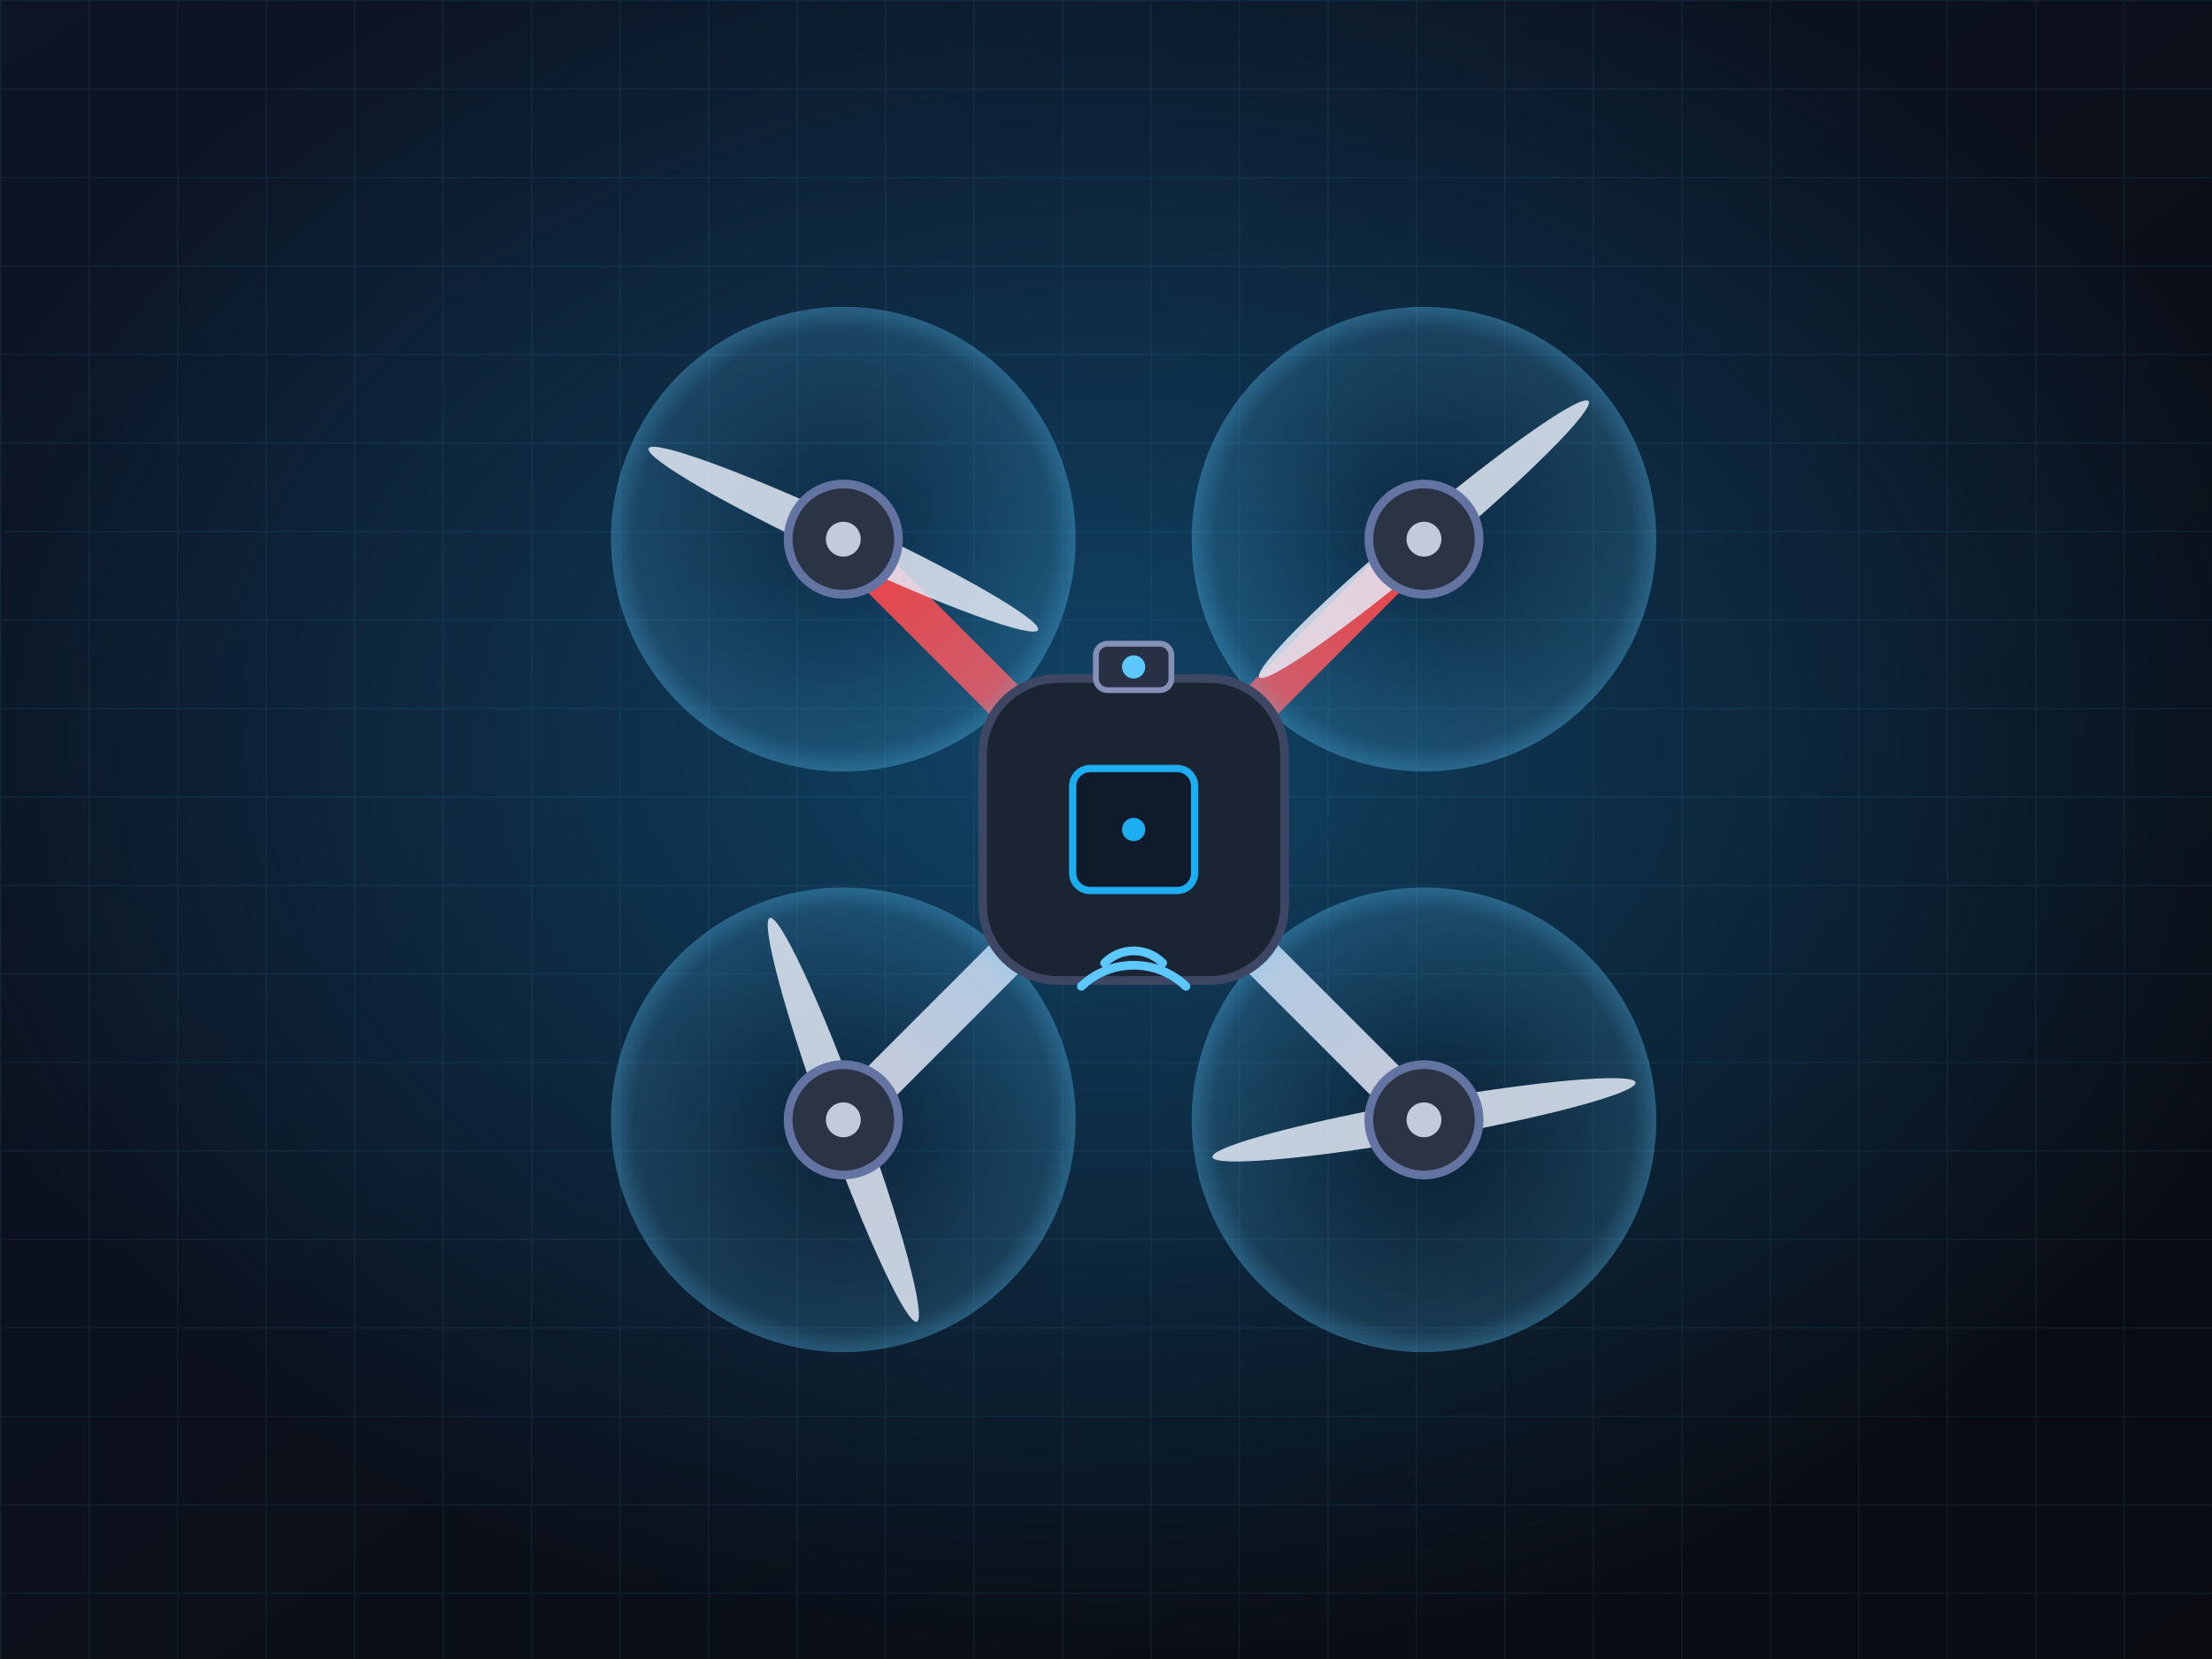
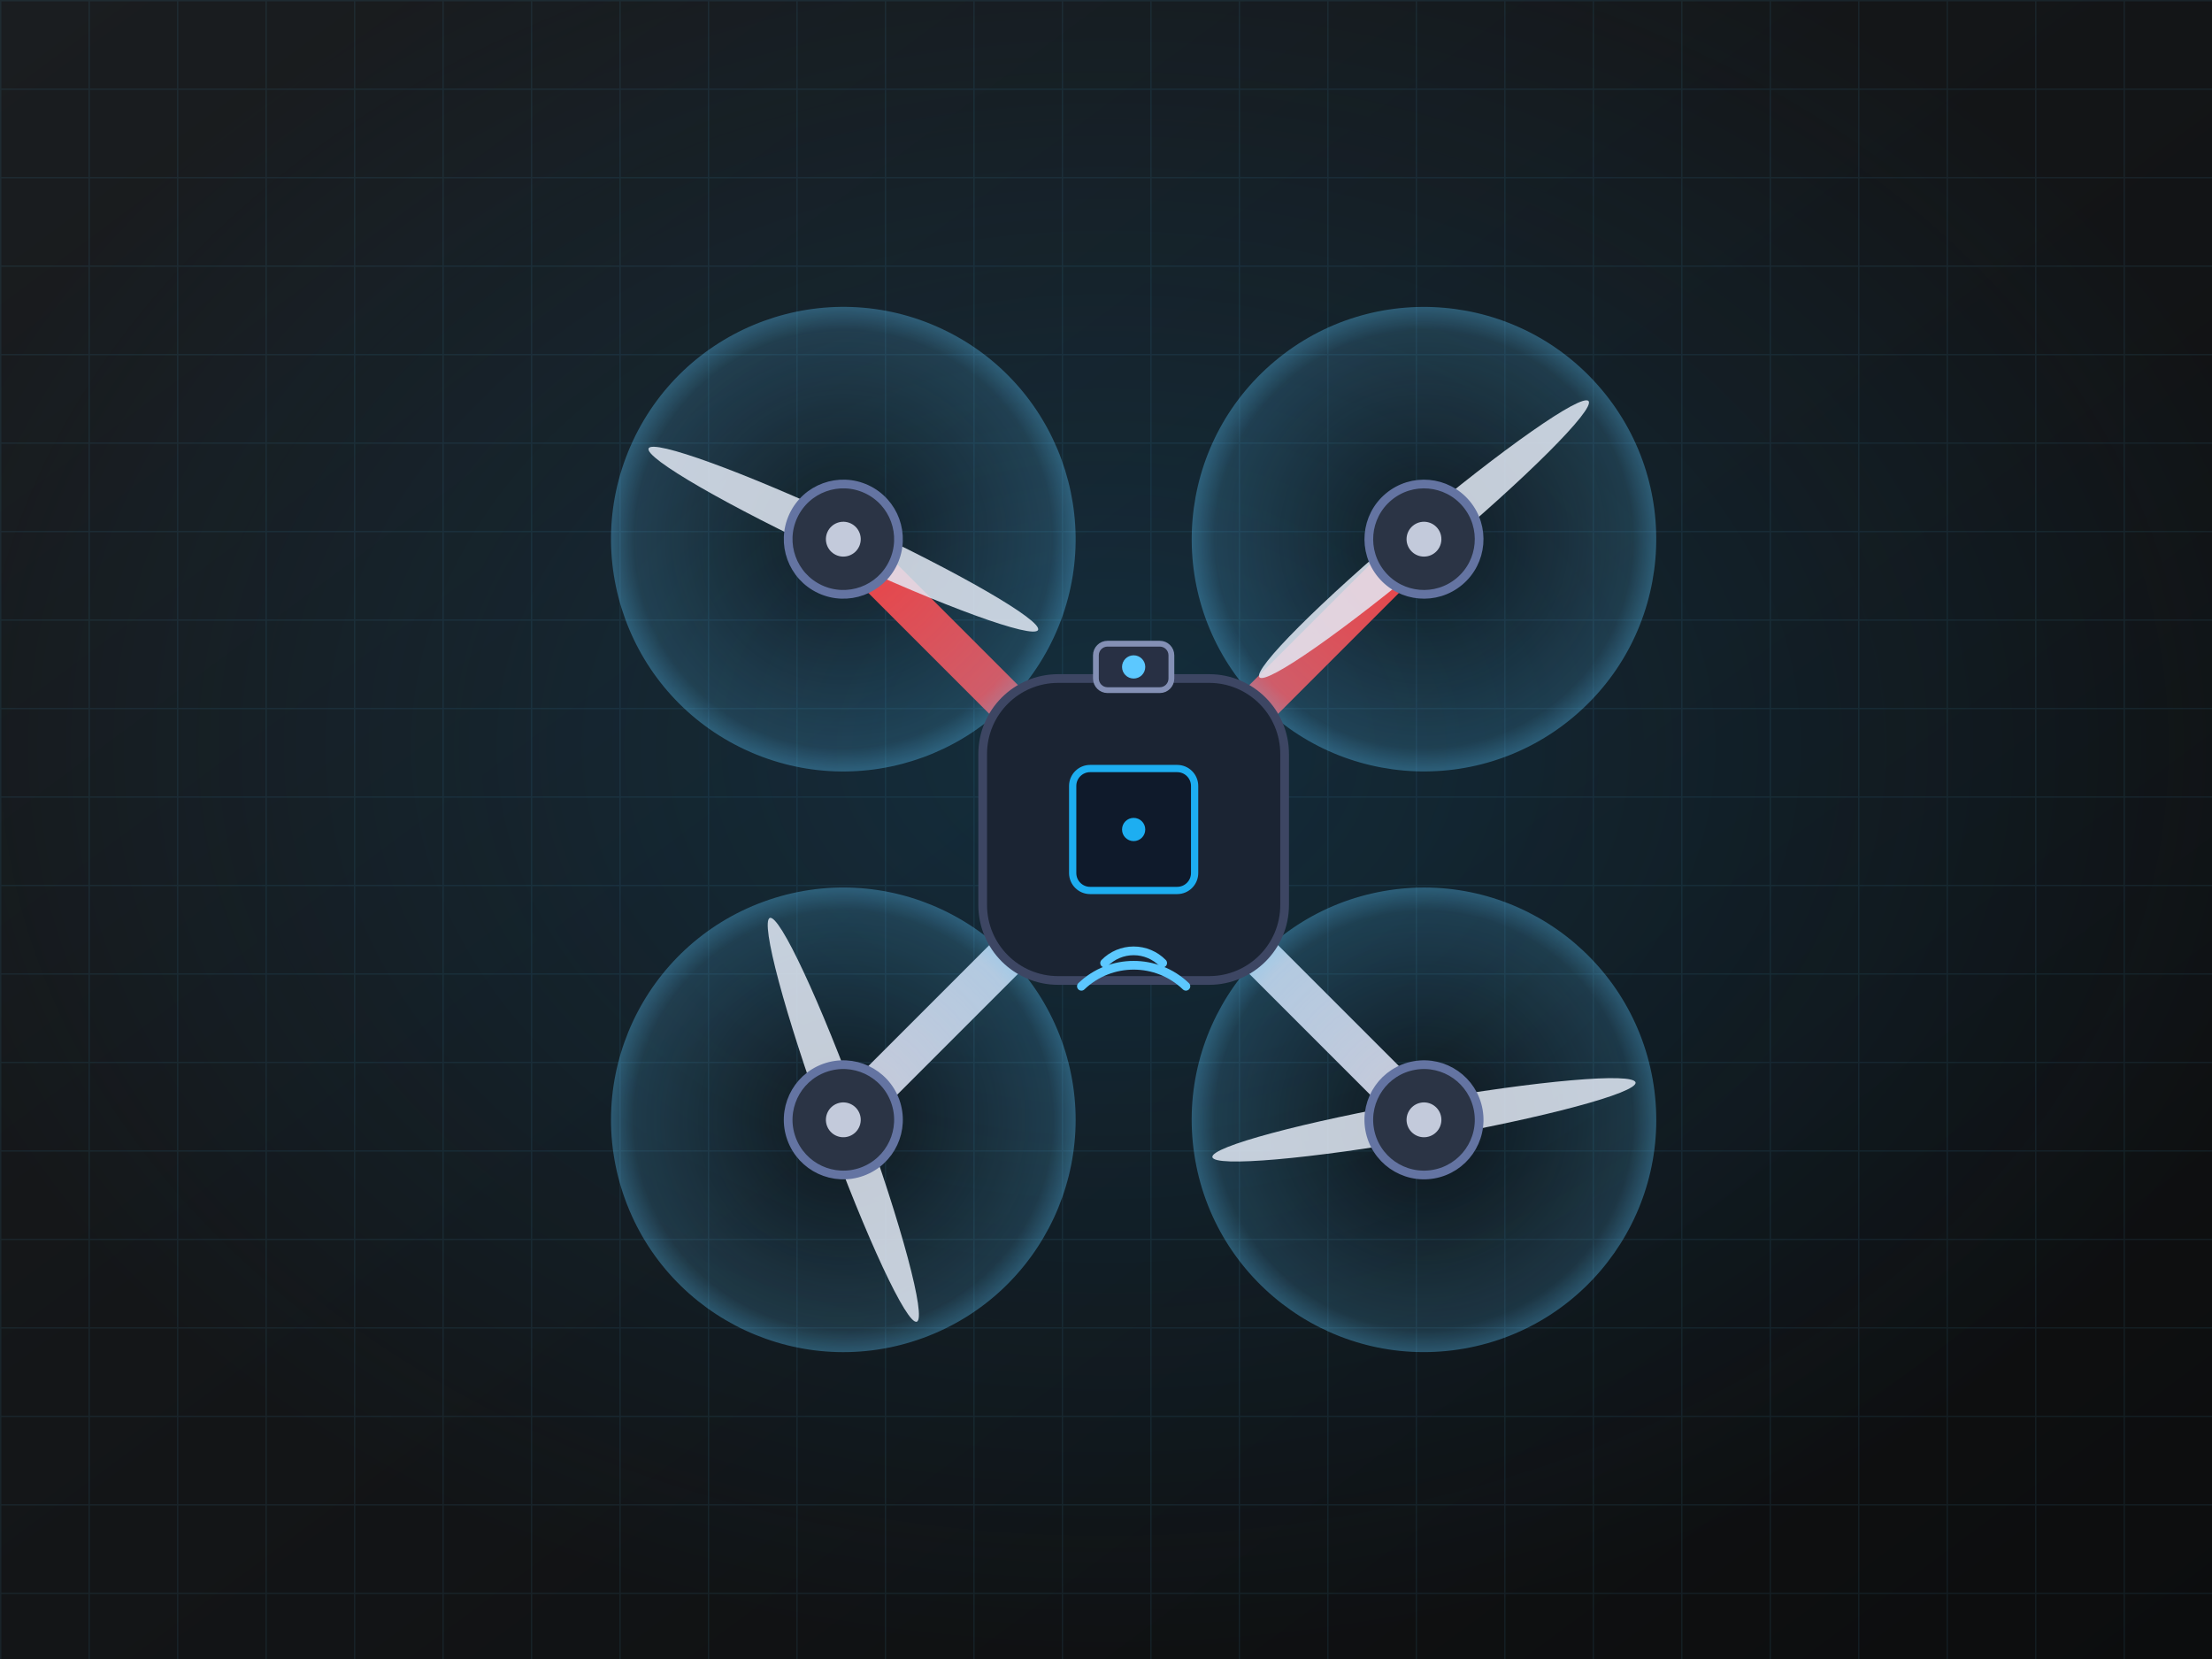
<svg xmlns="http://www.w3.org/2000/svg" viewBox="0 0 800 600">
  <defs>
    <linearGradient id="bg" x1="0" y1="0" x2="1" y2="1">
-       <stop offset="0" stop-color="#0d1526" />
-       <stop offset="1" stop-color="#090b11" />
+       <stop offset="0" stop-color="#1a1d20" />
+       <stop offset="1" stop-color="#0c0d0e" />
    </linearGradient>
    <radialGradient id="glow" cx="0.5" cy="0.45" r="0.55">
-       <stop offset="0" stop-color="#1683c2" stop-opacity="0.45" />
+       <stop offset="0" stop-color="#1683c2" stop-opacity="0.22" />
      <stop offset="1" stop-color="#1683c2" stop-opacity="0" />
    </radialGradient>
    <pattern id="grid" width="32" height="32" patternUnits="userSpaceOnUse">
      <path d="M32 0H0v32" fill="none" stroke="#5cc8ff" stroke-opacity="0.08" stroke-width="1" />
    </pattern>
    <radialGradient id="disc">
      <stop offset="0.25" stop-color="#5cc8ff" stop-opacity="0" />
      <stop offset="0.9" stop-color="#5cc8ff" stop-opacity="0.16" />
      <stop offset="1" stop-color="#5cc8ff" stop-opacity="0.35" />
    </radialGradient>
    <g id="rotor">
      <circle r="80" fill="url(#disc)" />
      <ellipse rx="74" ry="6.5" fill="#e3eaf5" fill-opacity="0.85" />
      <circle r="19" fill="#2b3445" stroke="#6474a2" stroke-width="3" />
      <circle r="6" fill="#c3cadb" />
    </g>
  </defs>
  <rect width="800" height="600" fill="url(#bg)" />
  <rect width="800" height="600" fill="url(#grid)" />
  <rect width="800" height="600" fill="url(#glow)" />
  <g transform="translate(200 90) scale(1.05)">
    <g stroke-width="14" stroke-linecap="round">
      <line x1="200" y1="200" x2="100" y2="100" stroke="#e5484d" />
      <line x1="200" y1="200" x2="300" y2="100" stroke="#e5484d" />
      <line x1="200" y1="200" x2="100" y2="300" stroke="#c3cadb" />
      <line x1="200" y1="200" x2="300" y2="300" stroke="#c3cadb" />
    </g>
    <use href="#rotor" transform="translate(100 100) rotate(25)" />
    <use href="#rotor" transform="translate(300 100) rotate(-40)" />
    <use href="#rotor" transform="translate(100 300) rotate(70)" />
    <use href="#rotor" transform="translate(300 300) rotate(-10)" />
    <rect x="148" y="148" width="104" height="104" rx="26" fill="#1b2433" stroke="#3d4663" stroke-width="3" />
    <rect x="179" y="179" width="42" height="42" rx="6" fill="#0f1a2b" stroke="#1daef1" stroke-width="2.5" />
    <circle cx="200" cy="200" r="4" fill="#1daef1" />
    <rect x="187" y="136" width="26" height="16" rx="4" fill="#283044" stroke="#8490b5" stroke-width="2" />
    <circle cx="200" cy="144" r="4" fill="#5cc8ff" />
    <g transform="translate(200 232)" fill="none" stroke="#5cc8ff" stroke-width="3" stroke-linecap="round">
      <path d="M-10 14a14 14 0 0 1 20 0" />
      <path d="M-18 22a26 26 0 0 1 36 0" />
    </g>
  </g>
</svg>
